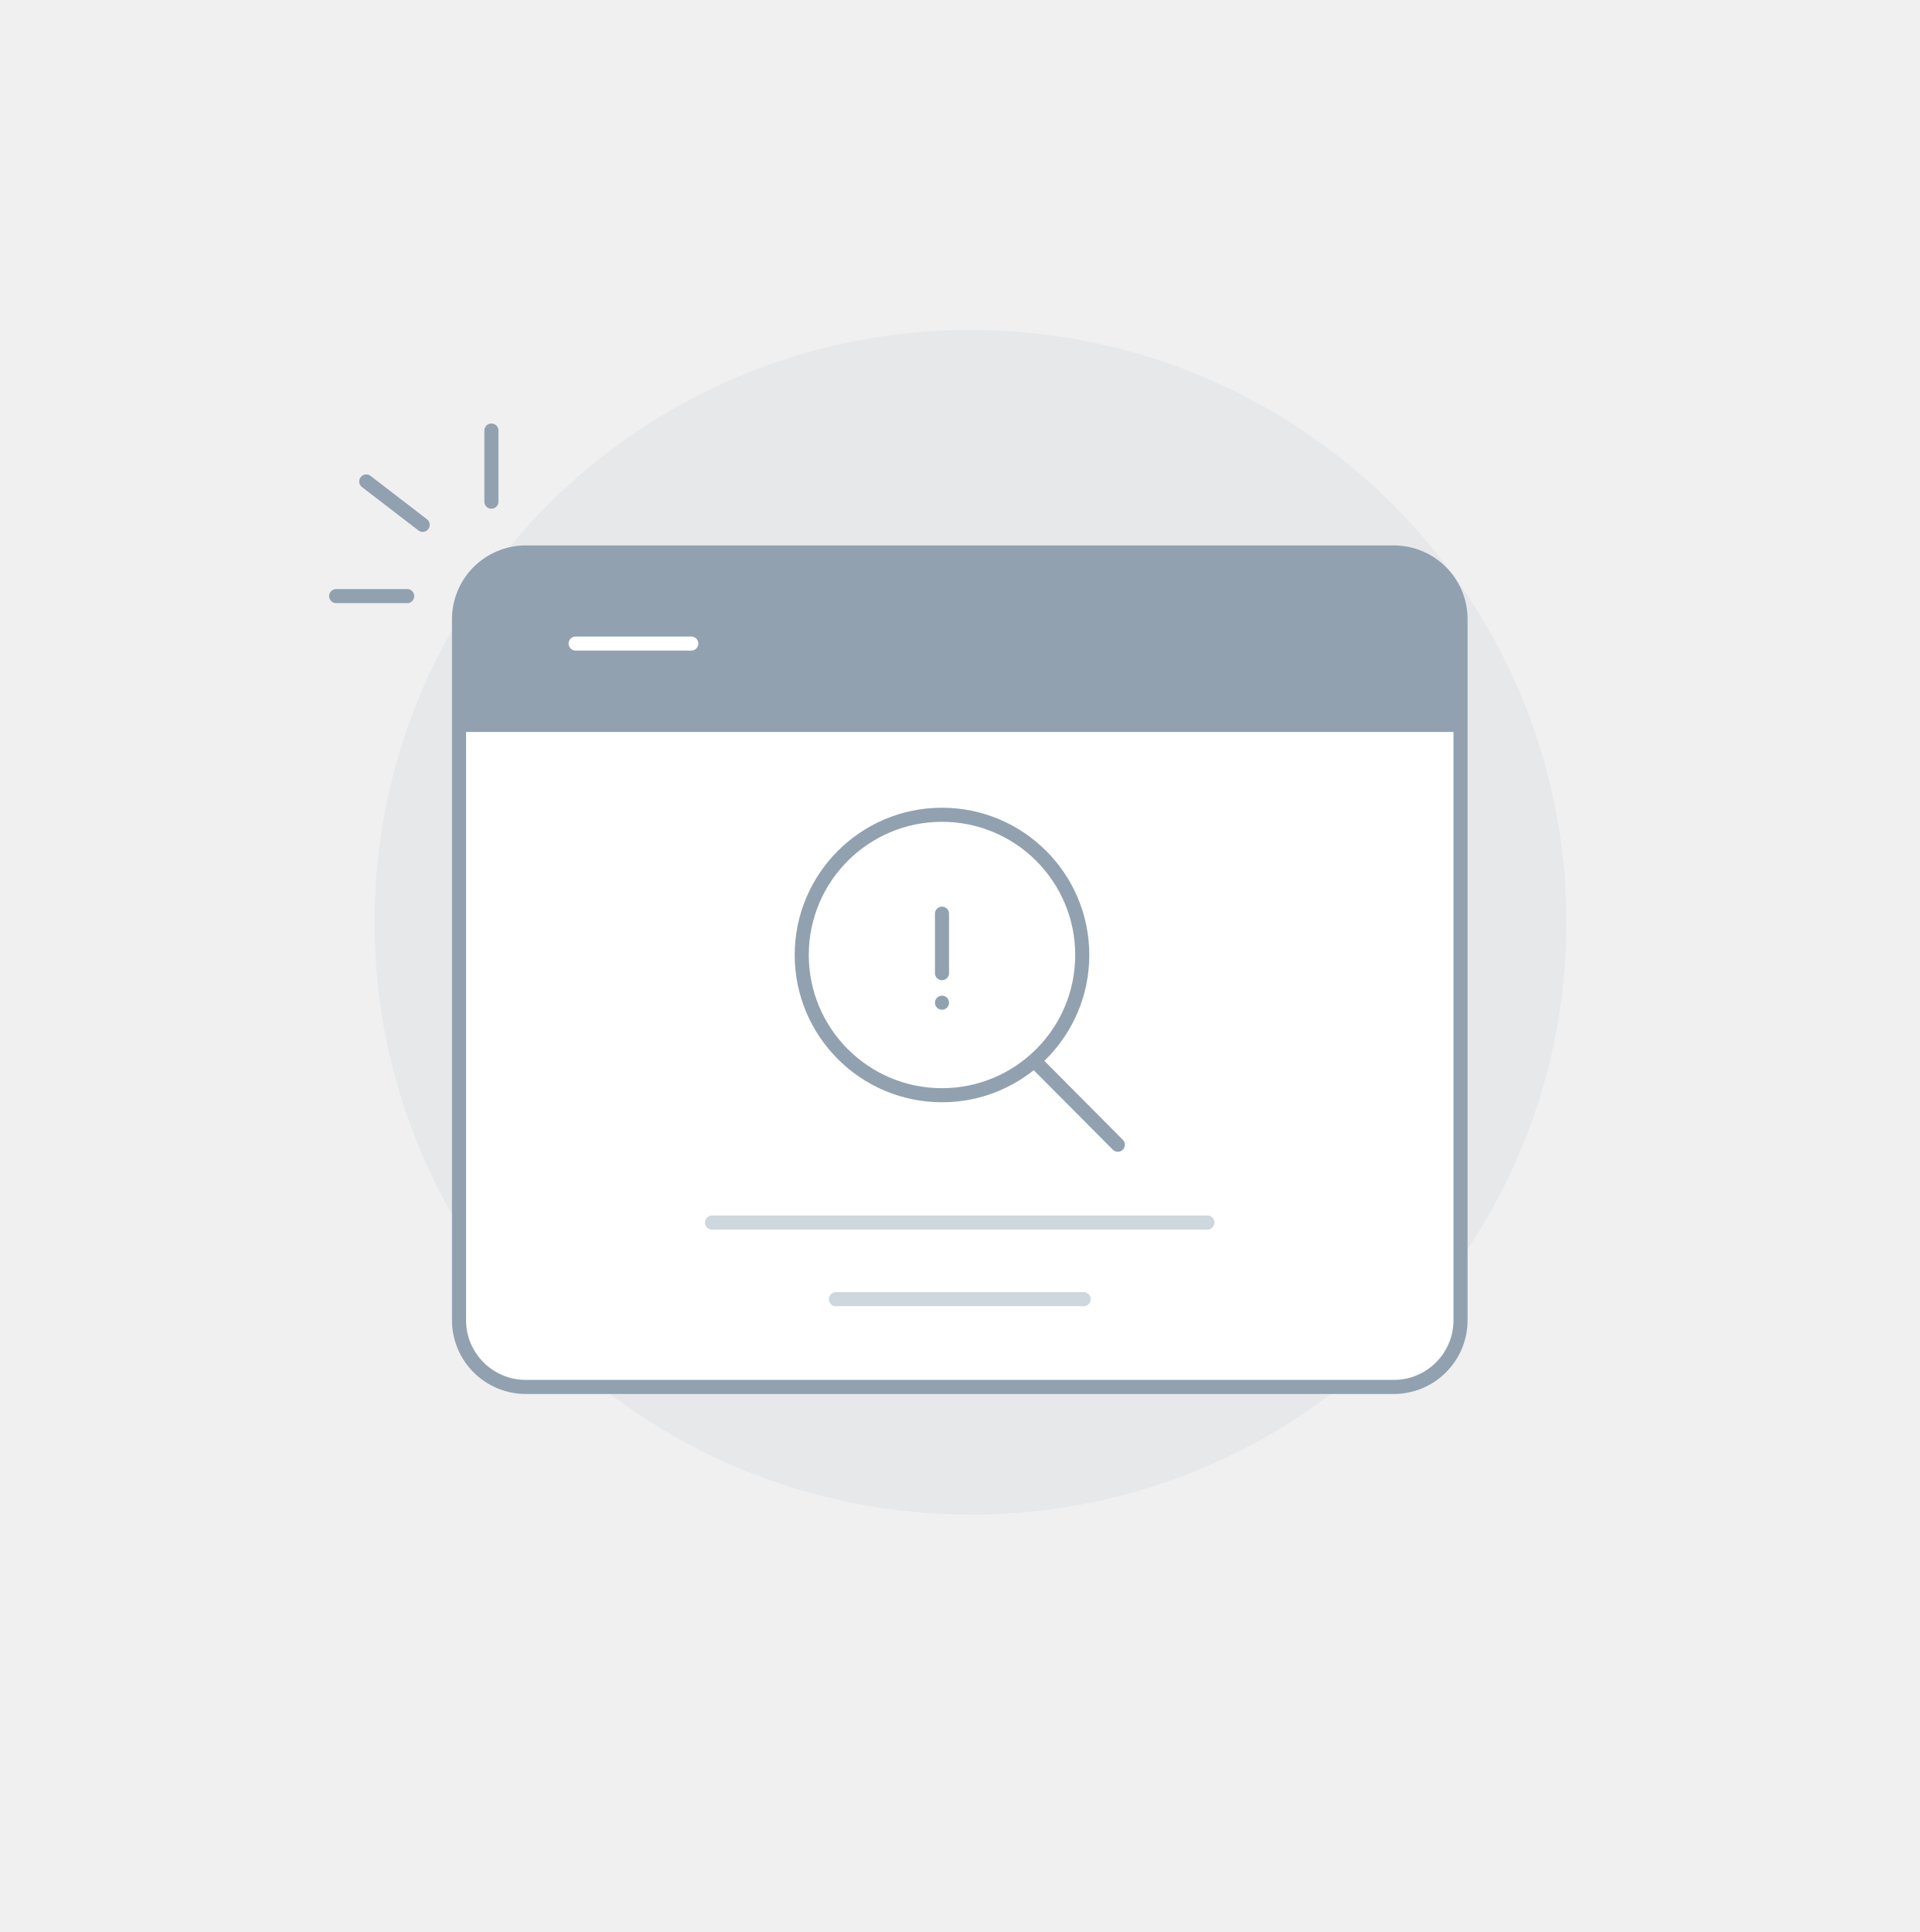
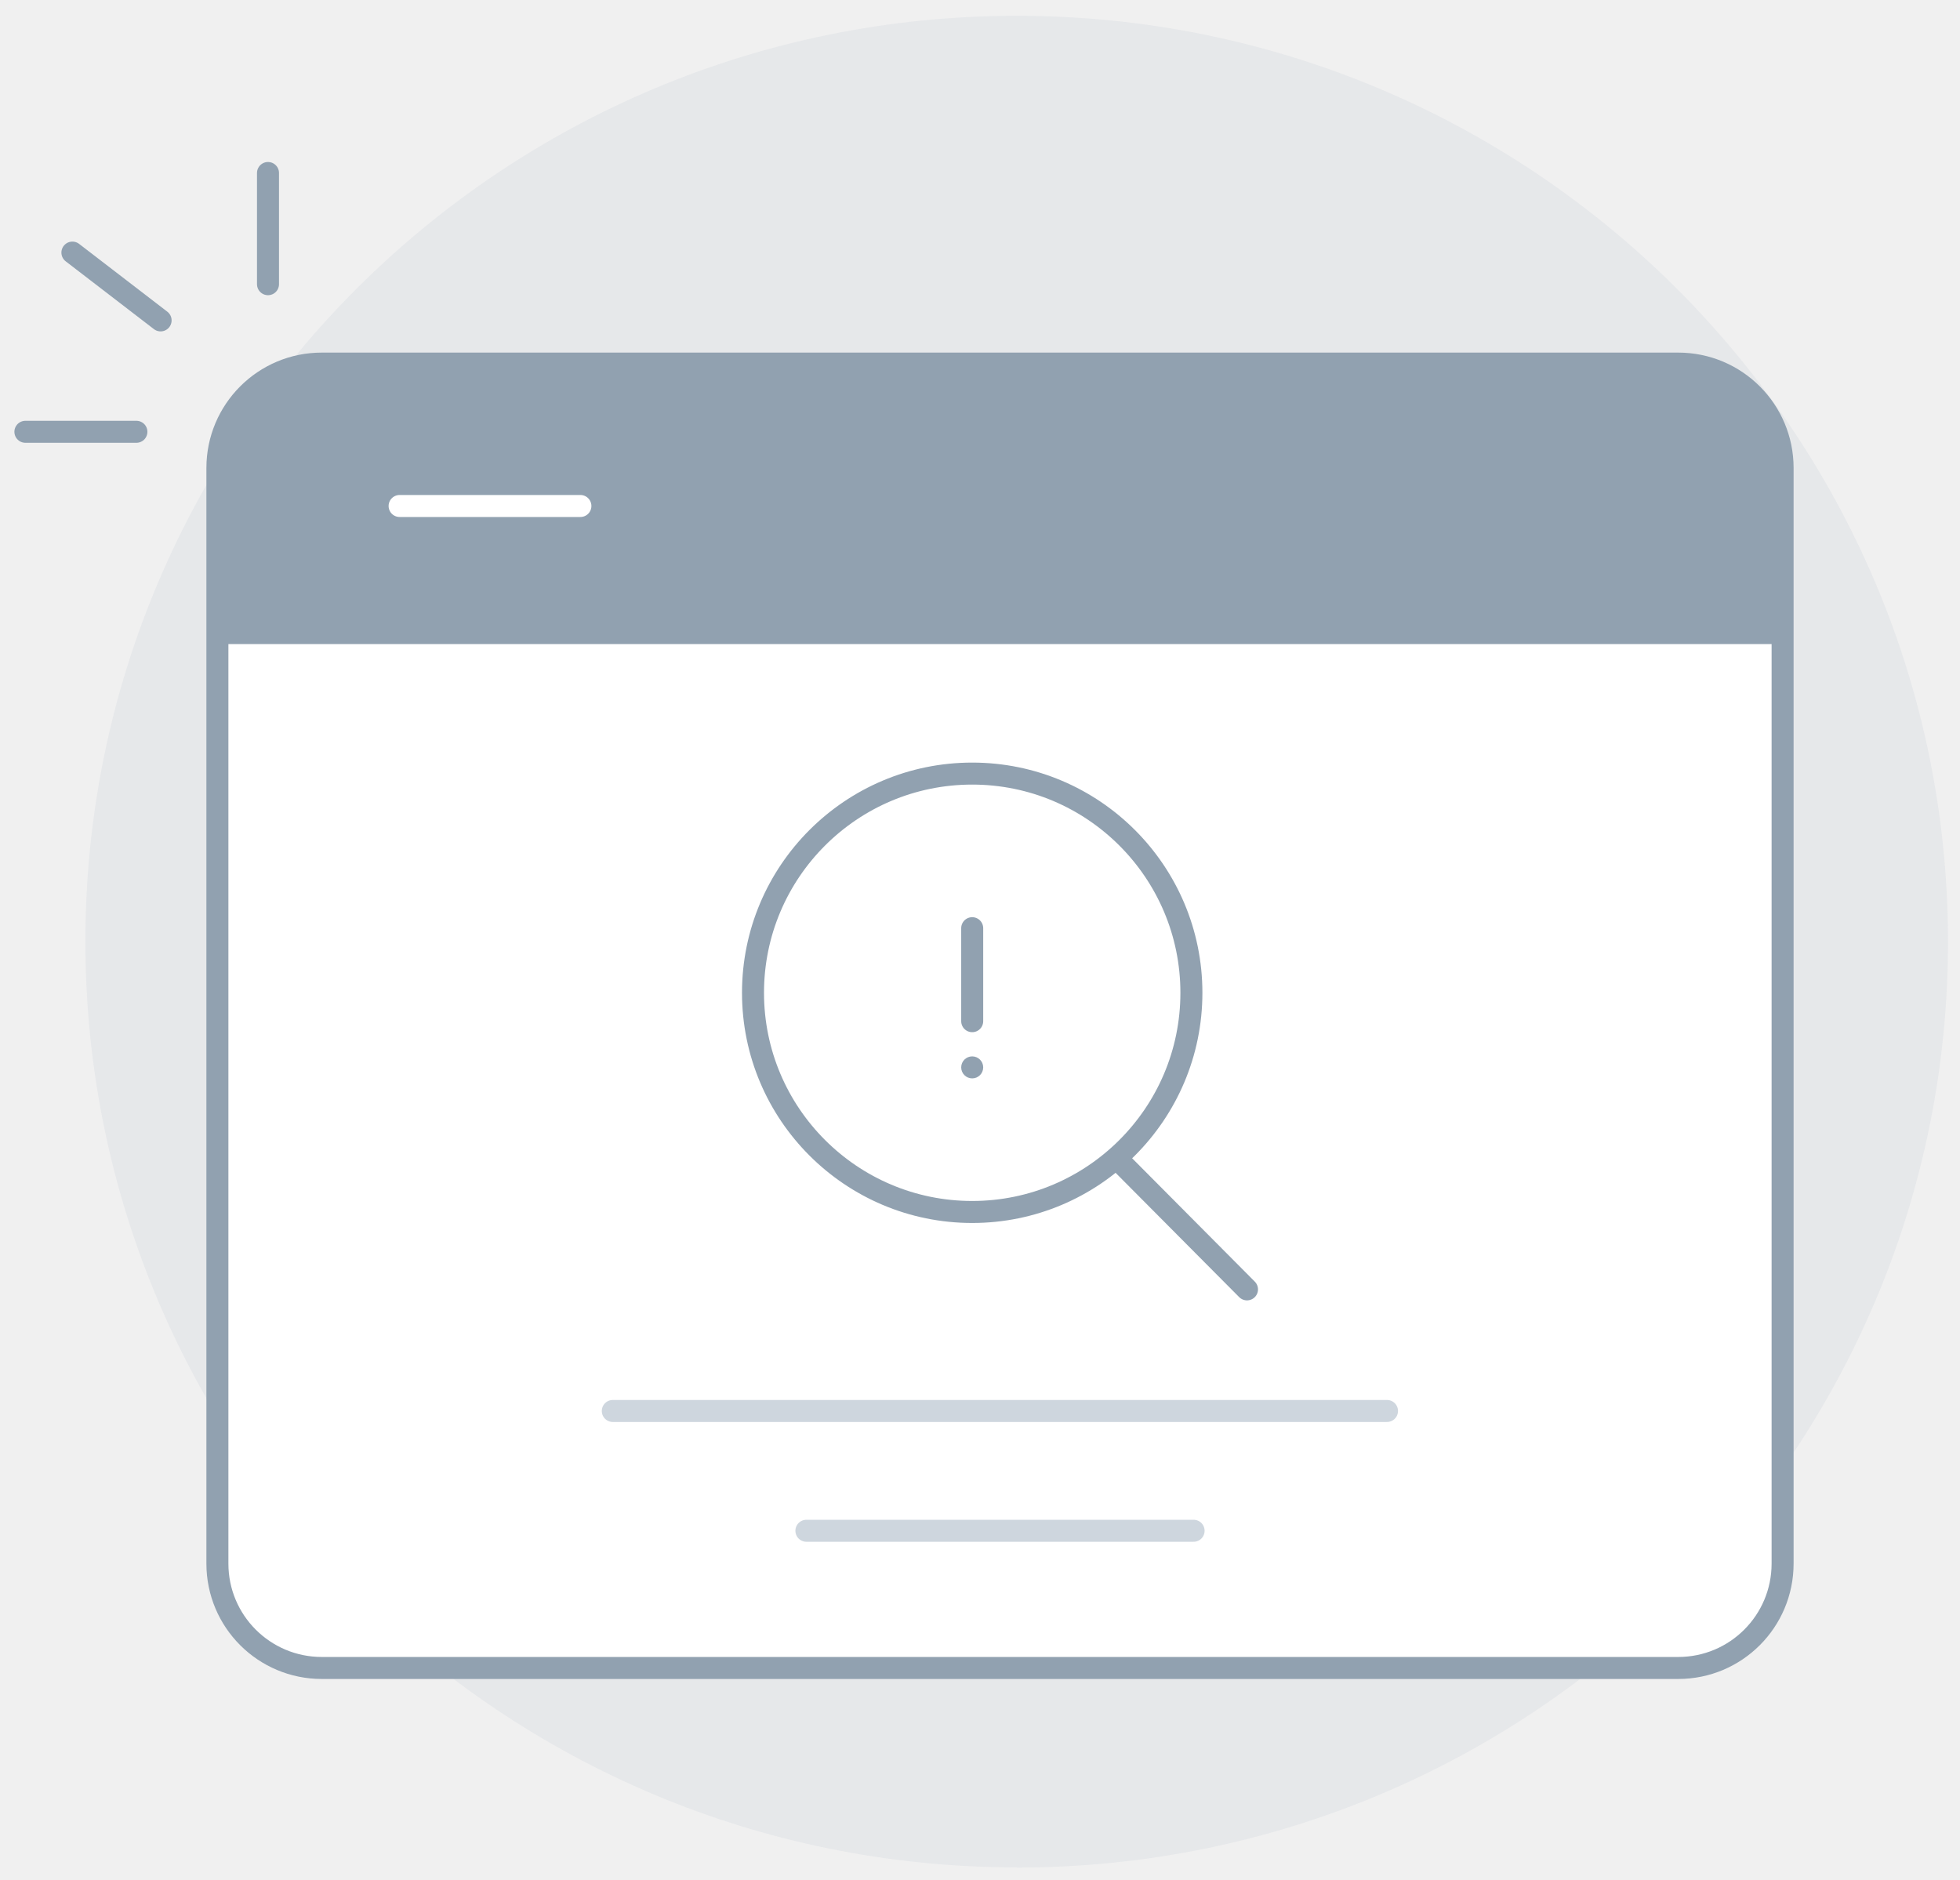
- <svg xmlns="http://www.w3.org/2000/svg" width="150" height="151" viewBox="0 0 150 151" fill="none">
-   <path opacity="0.2" d="M75.84 118.38C101.56 118.38 122.4 97.65 122.4 72.09C122.4 46.53 101.55 25.79 75.84 25.79C50.13 25.79 29.27 46.52 29.27 72.08C29.27 97.64 50.12 118.37 75.83 118.37L75.84 118.38Z" fill="#BEC6D2" />
-   <path d="M41.09 43.18H108.91C111.79 43.18 114.13 45.51 114.13 48.4V103.18C114.13 106.06 111.8 108.4 108.91 108.4H41.09C38.21 108.4 35.87 106.07 35.87 103.18V48.4C35.87 45.52 38.2 43.18 41.09 43.18Z" fill="white" stroke="#91A1B0" stroke-width="1.1" stroke-miterlimit="10" />
-   <path d="M114.13 56.81H35.87V48.36C35.87 45.5 38.19 43.18 41.05 43.18H108.91C111.79 43.18 114.12 45.51 114.12 48.39V56.81H114.13Z" fill="#91A1B0" stroke="#91A1B0" stroke-width="0.79" stroke-linecap="round" stroke-linejoin="round" />
-   <path d="M54.02 50.3H44.98" stroke="white" stroke-width="1.1" stroke-miterlimit="10" stroke-linecap="round" />
-   <path d="M26.27 46.59H31.82" stroke="#91A1B0" stroke-width="1.1" stroke-linecap="round" stroke-linejoin="round" />
-   <path d="M38.4 33.65V39.21" stroke="#91A1B0" stroke-width="1.1" stroke-linecap="round" stroke-linejoin="round" />
-   <path d="M28.62 37.63L33.03 41.02" stroke="#91A1B0" stroke-width="1.1" stroke-linecap="round" stroke-linejoin="round" />
-   <path d="M87.35 89.47L80.35 82.43L87.35 89.47Z" fill="white" />
-   <path d="M87.35 89.47L80.35 82.43" stroke="#91A1B0" stroke-width="1.1" stroke-linecap="round" stroke-linejoin="round" />
-   <path d="M73.61 85.6C79.66 85.6 84.57 80.69 84.57 74.64C84.57 68.59 79.66 63.68 73.61 63.68C67.56 63.68 62.65 68.59 62.65 74.64C62.65 80.69 67.56 85.6 73.61 85.6Z" fill="white" stroke="#91A1B0" stroke-width="1.1" stroke-miterlimit="10" />
-   <path d="M73.61 71.41V76.06" stroke="#91A1B0" stroke-width="1.1" stroke-linecap="round" stroke-linejoin="round" />
-   <circle cx="73.61" cy="78.37" r="0.55" fill="#91A1B0" />
-   <path d="M55.64 95.55H94.35" stroke="#CED6DE" stroke-width="1.1" stroke-linecap="round" stroke-linejoin="round" />
-   <path d="M65.32 101.54H84.68" stroke="#CED6DE" stroke-width="1.1" stroke-linecap="round" stroke-linejoin="round" />
+ <svg xmlns="http://www.w3.org/2000/svg" width="98" height="94" viewBox="0 0 98 94" fill="none">
+   <g clip-path="url(#clip0_5135_3755)">
+     <path opacity="0.2" d="M50.84 93.38C76.56 93.38 97.4 72.65 97.4 47.09C97.4 21.53 76.55 0.79 50.84 0.79C25.13 0.79 4.27 21.52 4.27 47.08C4.27 72.64 25.12 93.37 50.83 93.37L50.84 93.38Z" fill="#BEC6D2" />
+     <path d="M16.09 18.18H83.91C86.79 18.18 89.13 20.51 89.13 23.4V78.18C89.13 81.06 86.8 83.4 83.91 83.4H16.09C13.21 83.4 10.87 81.07 10.87 78.18V23.4C10.87 20.52 13.2 18.18 16.09 18.18Z" fill="white" stroke="#91A1B0" stroke-width="1.1" stroke-miterlimit="10" />
+     <path d="M89.13 31.81H10.87V23.36C10.87 20.5 13.19 18.18 16.05 18.18H83.91C86.79 18.18 89.12 20.51 89.12 23.39V31.81H89.13Z" fill="#91A1B0" stroke="#91A1B0" stroke-width="0.79" stroke-linecap="round" stroke-linejoin="round" />
+     <path d="M29.02 25.3H19.98" stroke="white" stroke-width="1.1" stroke-miterlimit="10" stroke-linecap="round" />
+     <path d="M1.27 21.59H6.82" stroke="#91A1B0" stroke-width="1.1" stroke-linecap="round" stroke-linejoin="round" />
+     <path d="M13.4 8.65V14.21" stroke="#91A1B0" stroke-width="1.1" stroke-linecap="round" stroke-linejoin="round" />
+     <path d="M3.62 12.63L8.03 16.02" stroke="#91A1B0" stroke-width="1.1" stroke-linecap="round" stroke-linejoin="round" />
+     <path d="M62.35 64.47L55.35 57.43L62.35 64.47Z" fill="white" />
+     <path d="M62.35 64.47L55.35 57.43" stroke="#91A1B0" stroke-width="1.1" stroke-linecap="round" stroke-linejoin="round" />
+     <path d="M48.61 60.6C54.66 60.6 59.57 55.69 59.57 49.64C59.57 43.59 54.66 38.68 48.61 38.68C42.56 38.68 37.65 43.59 37.65 49.64C37.65 55.69 42.56 60.6 48.61 60.6Z" fill="white" stroke="#91A1B0" stroke-width="1.1" stroke-miterlimit="10" />
+     <path d="M48.61 46.41V51.06" stroke="#91A1B0" stroke-width="1.1" stroke-linecap="round" stroke-linejoin="round" />
+     <circle cx="48.61" cy="53.37" r="0.55" fill="#91A1B0" />
+     <path d="M30.64 70.55H69.35" stroke="#CED6DE" stroke-width="1.1" stroke-linecap="round" stroke-linejoin="round" />
+     <path d="M40.32 76.54H59.68" stroke="#CED6DE" stroke-width="1.1" stroke-linecap="round" stroke-linejoin="round" />
+   </g>
+   <defs>
+     <clipPath id="clip0_5135_3755">
+       <rect width="98" height="94" fill="white" />
+     </clipPath>
+   </defs>
</svg>
